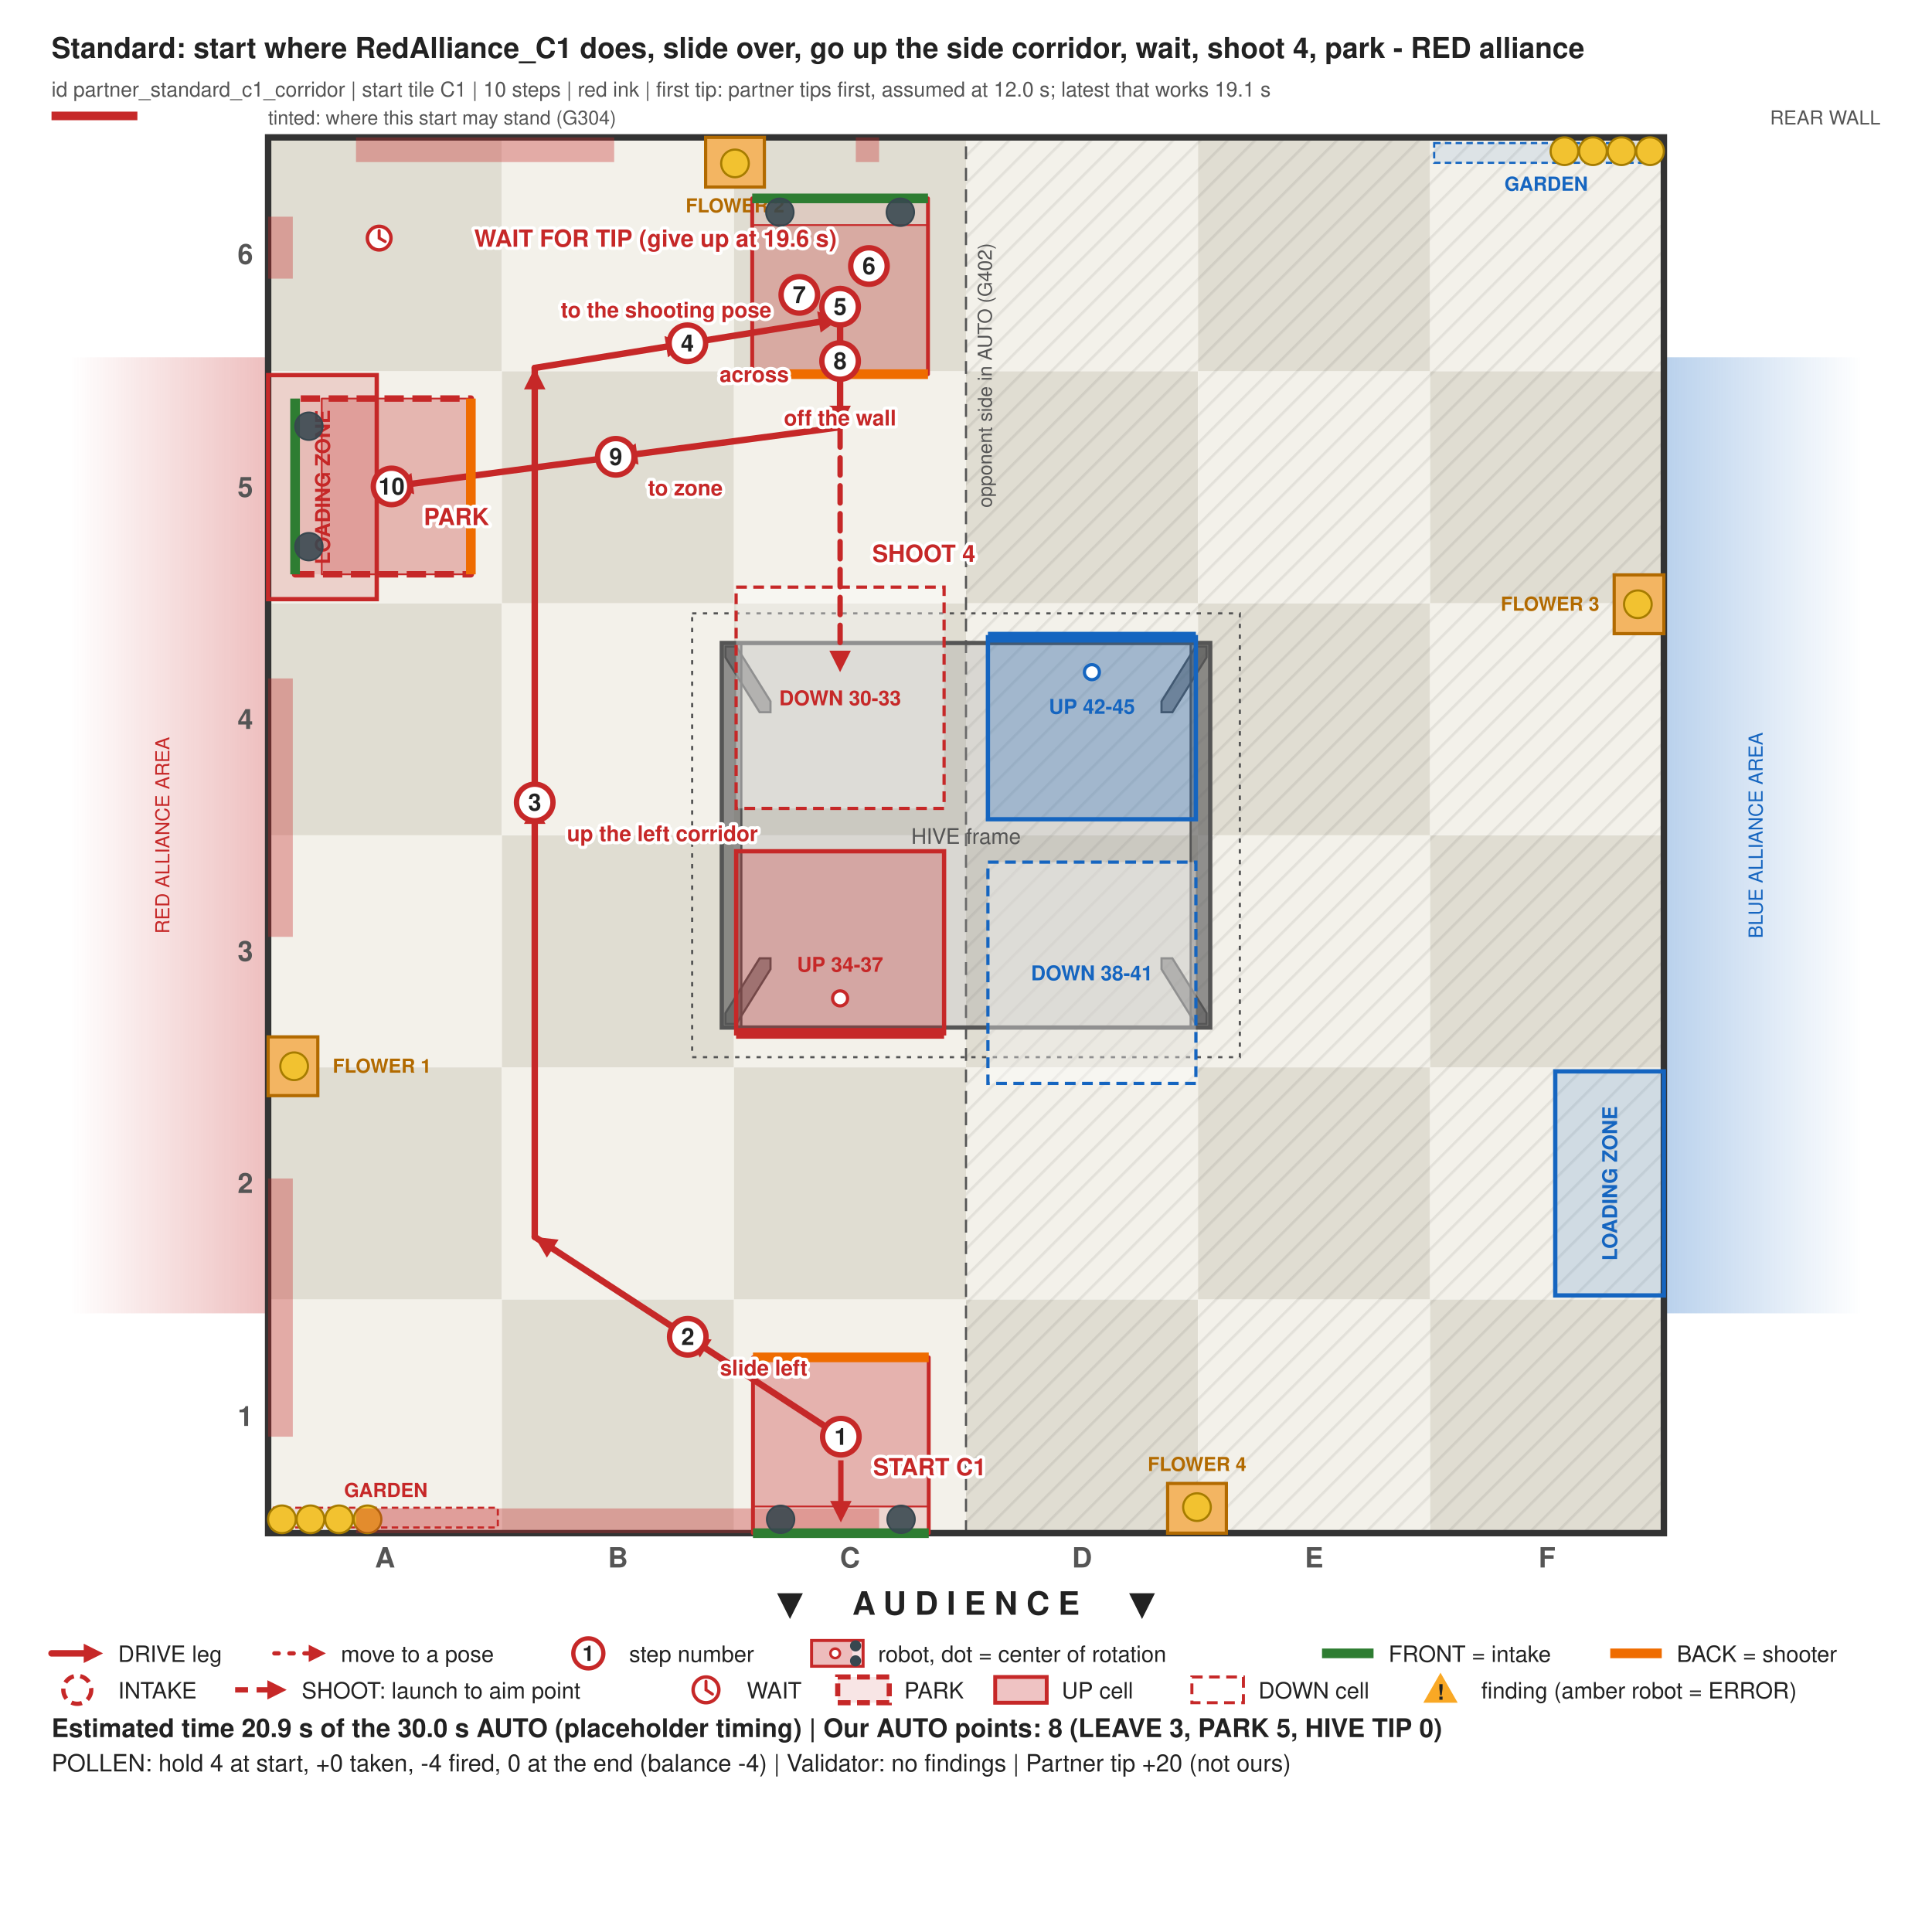
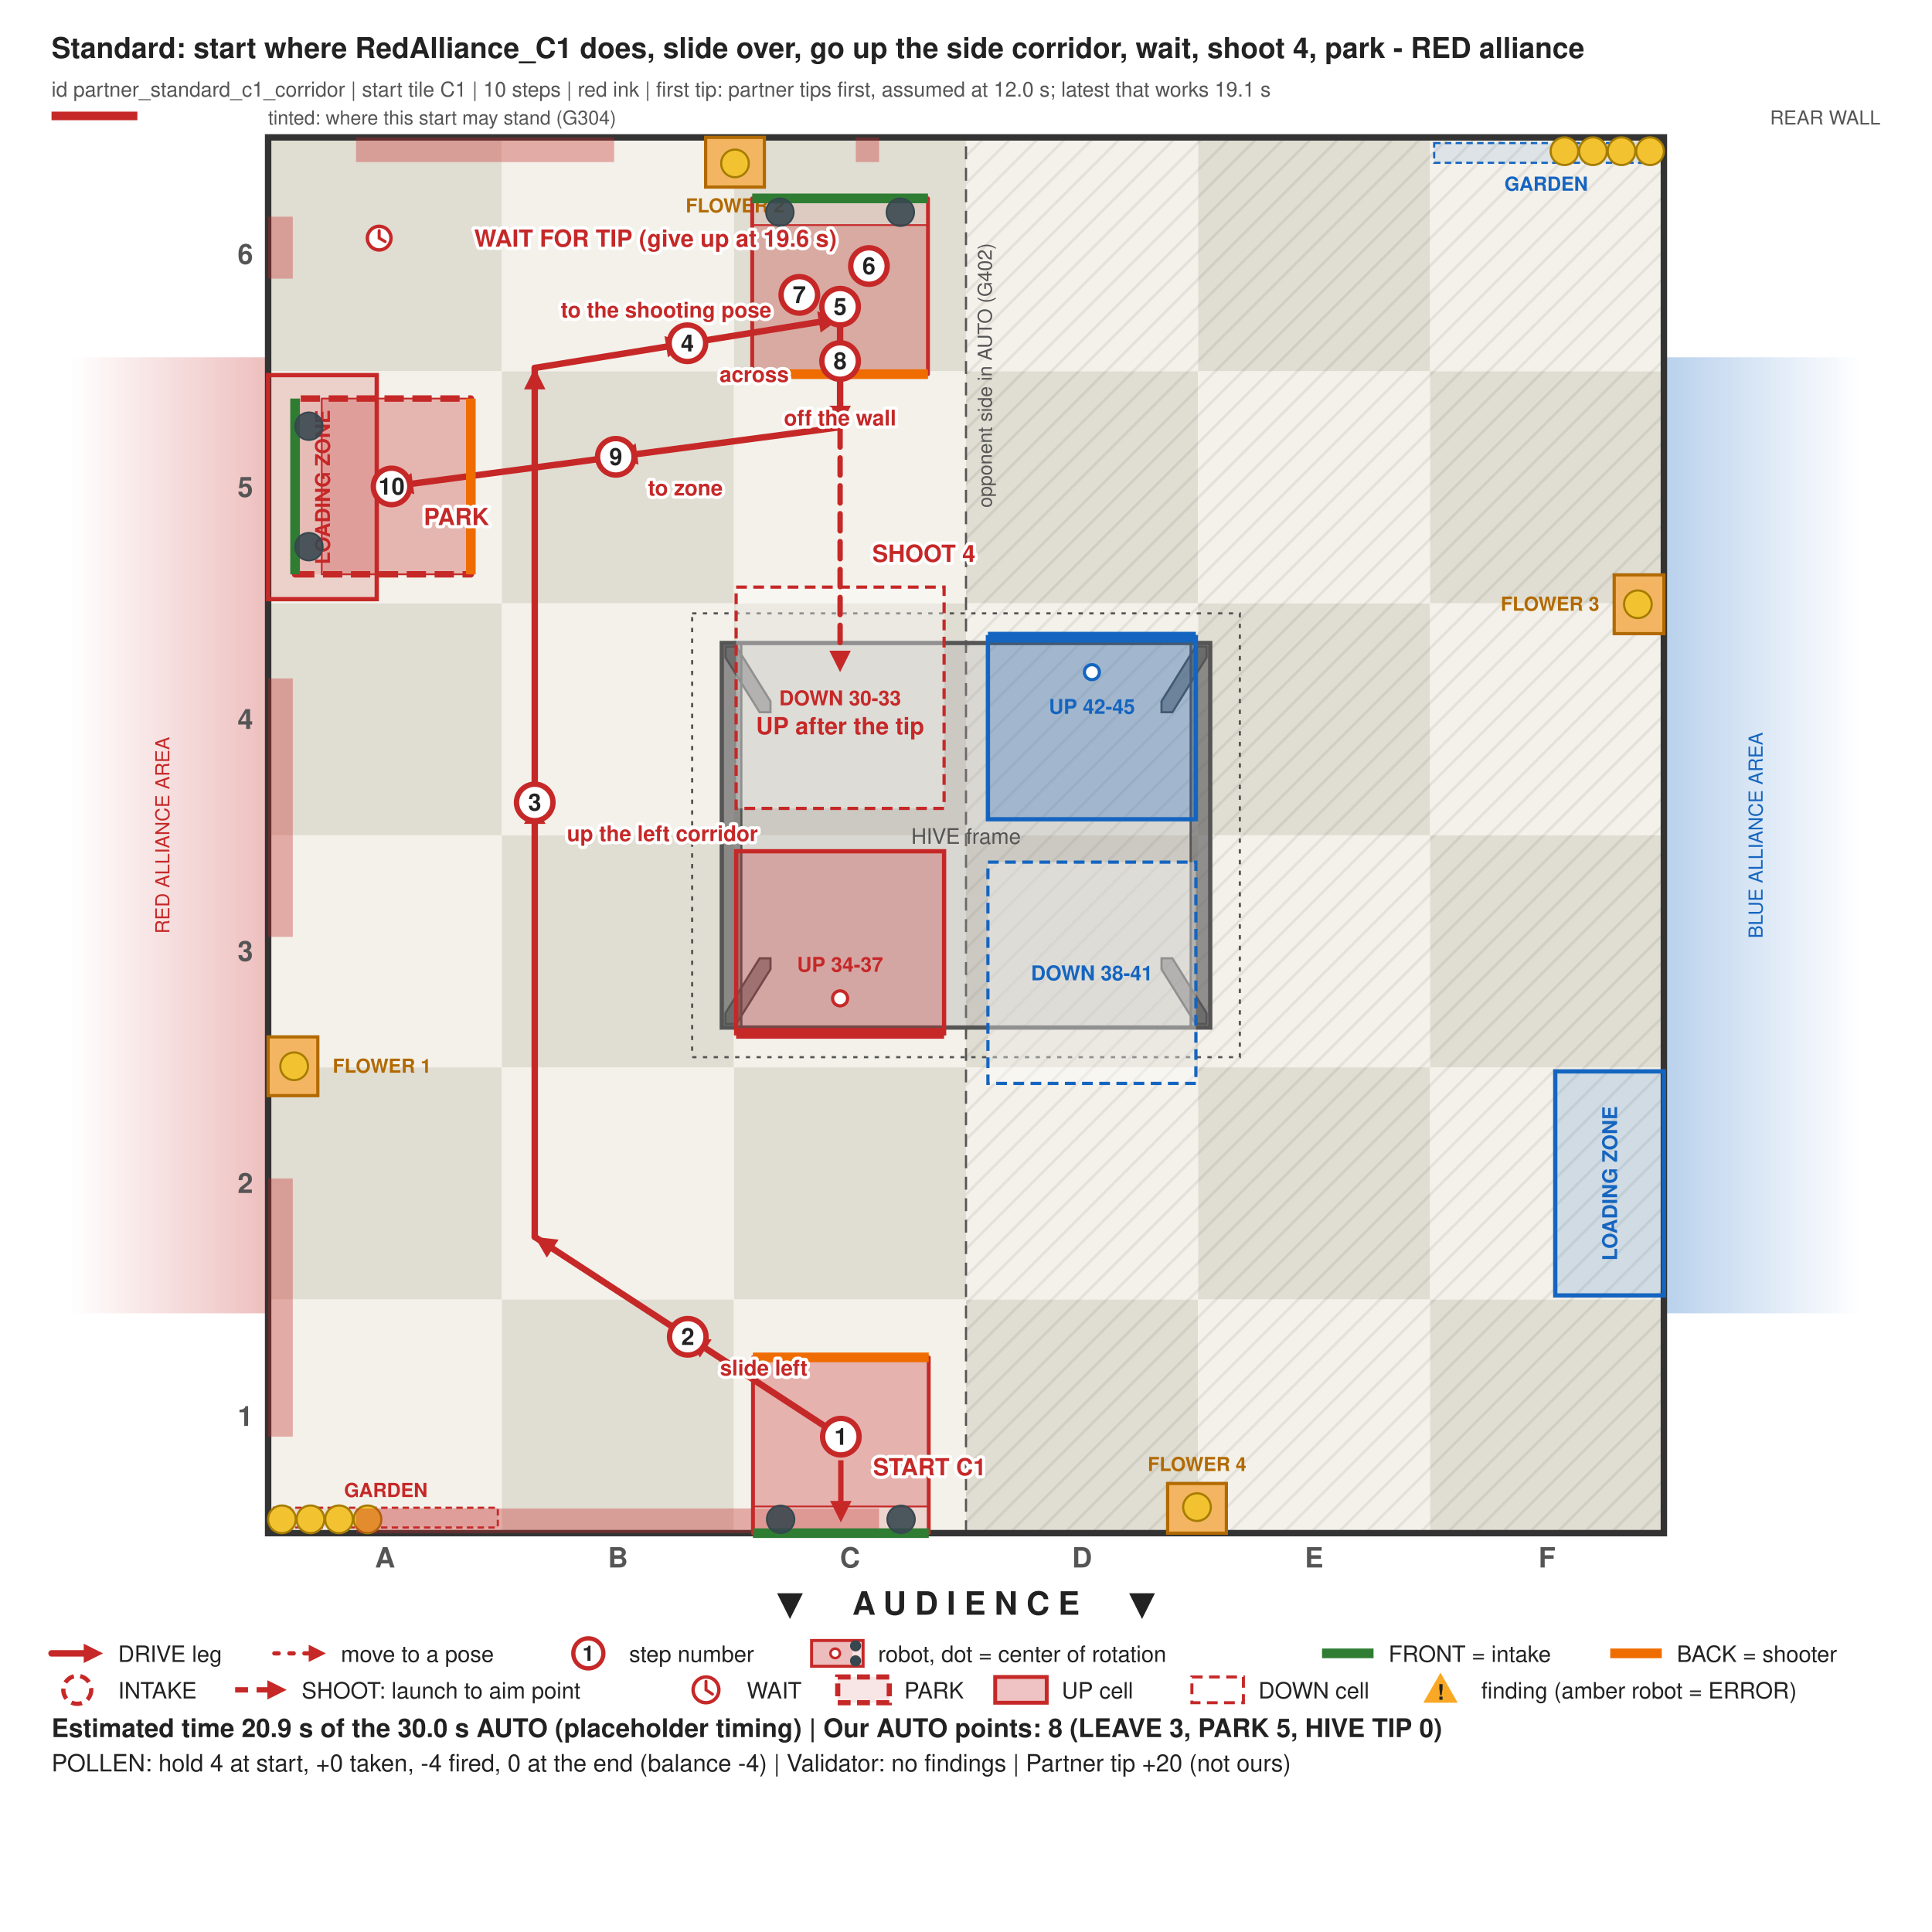
<svg xmlns="http://www.w3.org/2000/svg" viewBox="0 0 900 900" width="900" height="900" role="img" aria-labelledby="svg-title svg-desc" font-family="Helvetica, Arial, sans-serif">
  <defs>
    <linearGradient id="area-red" x1="1" y1="0" x2="0" y2="0">
      <stop offset="0" stop-color="#c62828" stop-opacity="0.30" />
      <stop offset="1" stop-color="#c62828" stop-opacity="0" />
    </linearGradient>
    <linearGradient id="area-blue" x1="0" y1="0" x2="1" y2="0">
      <stop offset="0" stop-color="#1565c0" stop-opacity="0.30" />
      <stop offset="1" stop-color="#1565c0" stop-opacity="0" />
    </linearGradient>
    <pattern id="opponent-hatch" width="9" height="9" patternUnits="userSpaceOnUse" patternTransform="rotate(45)">
      <line x1="0" y1="0" x2="0" y2="9" stroke="#000000" stroke-opacity="0.07" stroke-width="2.5" />
    </pattern>
  </defs>
  <rect id="background" x="0" y="0" width="900" height="900" fill="#ffffff" />
  <text id="title" x="24" y="27" font-size="13.35" font-weight="bold" fill="#222222">Standard: start where RedAlliance_C1 does, slide over, go up the side corridor, wait, shoot 4, park - RED alliance</text>
  <text id="subtitle" x="24" y="45" font-size="9.6" fill="#555555">id partner_standard_c1_corridor  |  start tile C1  |  10 steps  |  red ink  |  first tip: partner tips first, assumed at 12.0 s; latest that works 19.1 s</text>
  <rect x="24" y="52" width="40" height="4" fill="#c62828" />
  <g id="field">
    <rect class="alliance-area" data-alliance="RED" x="32.9" y="166.43" width="92" height="445.37" fill="url(#area-red)" />
    <rect class="alliance-area" data-alliance="BLUE" x="775.1" y="166.43" width="92" height="445.37" fill="url(#area-blue)" />
    <text x="78.9" y="389.12" font-size="9" fill="#c62828" text-anchor="middle" transform="rotate(-90 78.9 389.12)">RED ALLIANCE AREA</text>
    <text x="821.1" y="389.12" font-size="9" fill="#1565c0" text-anchor="middle" transform="rotate(-90 821.1 389.12)">BLUE ALLIANCE AREA</text>
    <rect class="tile" data-tile="A1" x="124.9" y="605.3" width="108.9" height="108.9" fill="#f3f1ea" />
    <rect class="tile" data-tile="A2" x="124.9" y="497.2" width="108.9" height="108.1" fill="#e0ddd2" />
    <rect class="tile" data-tile="A3" x="124.9" y="389.1" width="108.9" height="108.1" fill="#f3f1ea" />
    <rect class="tile" data-tile="A4" x="124.9" y="281" width="108.9" height="108.1" fill="#e0ddd2" />
    <rect class="tile" data-tile="A5" x="124.9" y="172.9" width="108.9" height="108.1" fill="#f3f1ea" />
    <rect class="tile" data-tile="A6" x="124.9" y="64" width="108.9" height="108.9" fill="#e0ddd2" />
    <rect class="tile" data-tile="B1" x="233.8" y="605.3" width="108.1" height="108.9" fill="#e0ddd2" />
    <rect class="tile" data-tile="B2" x="233.8" y="497.2" width="108.1" height="108.1" fill="#f3f1ea" />
    <rect class="tile" data-tile="B3" x="233.8" y="389.1" width="108.1" height="108.1" fill="#e0ddd2" />
    <rect class="tile" data-tile="B4" x="233.8" y="281" width="108.1" height="108.1" fill="#f3f1ea" />
    <rect class="tile" data-tile="B5" x="233.8" y="172.9" width="108.1" height="108.1" fill="#e0ddd2" />
    <rect class="tile" data-tile="B6" x="233.8" y="64" width="108.1" height="108.9" fill="#f3f1ea" />
    <rect class="tile" data-tile="C1" x="341.9" y="605.3" width="108.1" height="108.9" fill="#f3f1ea" />
    <rect class="tile" data-tile="C2" x="341.9" y="497.2" width="108.1" height="108.1" fill="#e0ddd2" />
    <rect class="tile" data-tile="C3" x="341.9" y="389.1" width="108.1" height="108.1" fill="#f3f1ea" />
    <rect class="tile" data-tile="C4" x="341.9" y="281" width="108.1" height="108.1" fill="#e0ddd2" />
    <rect class="tile" data-tile="C5" x="341.9" y="172.9" width="108.1" height="108.1" fill="#f3f1ea" />
    <rect class="tile" data-tile="C6" x="341.9" y="64" width="108.1" height="108.9" fill="#e0ddd2" />
    <rect class="tile" data-tile="D1" x="450" y="605.3" width="108.1" height="108.9" fill="#e0ddd2" />
    <rect class="tile" data-tile="D2" x="450" y="497.2" width="108.1" height="108.1" fill="#f3f1ea" />
    <rect class="tile" data-tile="D3" x="450" y="389.1" width="108.1" height="108.1" fill="#e0ddd2" />
    <rect class="tile" data-tile="D4" x="450" y="281" width="108.1" height="108.1" fill="#f3f1ea" />
    <rect class="tile" data-tile="D5" x="450" y="172.9" width="108.1" height="108.1" fill="#e0ddd2" />
    <rect class="tile" data-tile="D6" x="450" y="64" width="108.1" height="108.9" fill="#f3f1ea" />
    <rect class="tile" data-tile="E1" x="558.1" y="605.3" width="108.1" height="108.9" fill="#f3f1ea" />
    <rect class="tile" data-tile="E2" x="558.1" y="497.2" width="108.1" height="108.1" fill="#e0ddd2" />
    <rect class="tile" data-tile="E3" x="558.1" y="389.1" width="108.1" height="108.1" fill="#f3f1ea" />
    <rect class="tile" data-tile="E4" x="558.1" y="281" width="108.1" height="108.1" fill="#e0ddd2" />
    <rect class="tile" data-tile="E5" x="558.1" y="172.9" width="108.1" height="108.1" fill="#f3f1ea" />
    <rect class="tile" data-tile="E6" x="558.1" y="64" width="108.1" height="108.9" fill="#e0ddd2" />
    <rect class="tile" data-tile="F1" x="666.2" y="605.3" width="108.9" height="108.9" fill="#e0ddd2" />
    <rect class="tile" data-tile="F2" x="666.2" y="497.2" width="108.9" height="108.1" fill="#f3f1ea" />
    <rect class="tile" data-tile="F3" x="666.2" y="389.1" width="108.9" height="108.1" fill="#e0ddd2" />
    <rect class="tile" data-tile="F4" x="666.2" y="281" width="108.9" height="108.1" fill="#f3f1ea" />
    <rect class="tile" data-tile="F5" x="666.2" y="172.9" width="108.9" height="108.1" fill="#e0ddd2" />
    <rect class="tile" data-tile="F6" x="666.2" y="64" width="108.9" height="108.9" fill="#f3f1ea" />
    <rect id="opponent-side" x="450" y="64" width="325.1" height="650.2" fill="url(#opponent-hatch)" />
    <line id="side-line" x1="450" y1="714.2" x2="450" y2="64" stroke="#555555" stroke-width="1" stroke-dasharray="6 4" />
    <text id="opponent-label" x="462" y="174.86" font-size="9" fill="#555555" text-anchor="middle" transform="rotate(-90 462 174.86)">opponent side in AUTO (G402)</text>
    <text class="tile-label" x="179.35" y="730.2" font-size="13" font-weight="bold" text-anchor="middle" fill="#555555">A</text>
    <text class="tile-label" x="287.85" y="730.2" font-size="13" font-weight="bold" text-anchor="middle" fill="#555555">B</text>
    <text class="tile-label" x="395.95" y="730.2" font-size="13" font-weight="bold" text-anchor="middle" fill="#555555">C</text>
    <text class="tile-label" x="504.05" y="730.2" font-size="13" font-weight="bold" text-anchor="middle" fill="#555555">D</text>
    <text class="tile-label" x="612.15" y="730.2" font-size="13" font-weight="bold" text-anchor="middle" fill="#555555">E</text>
    <text class="tile-label" x="720.65" y="730.2" font-size="13" font-weight="bold" text-anchor="middle" fill="#555555">F</text>
    <text class="tile-label" x="117.9" y="664.25" font-size="13" font-weight="bold" text-anchor="end" fill="#555555">1</text>
    <text class="tile-label" x="117.9" y="555.75" font-size="13" font-weight="bold" text-anchor="end" fill="#555555">2</text>
    <text class="tile-label" x="117.9" y="447.65" font-size="13" font-weight="bold" text-anchor="end" fill="#555555">3</text>
    <text class="tile-label" x="117.9" y="339.55" font-size="13" font-weight="bold" text-anchor="end" fill="#555555">4</text>
    <text class="tile-label" x="117.9" y="231.45" font-size="13" font-weight="bold" text-anchor="end" fill="#555555">5</text>
    <text class="tile-label" x="117.9" y="122.95" font-size="13" font-weight="bold" text-anchor="end" fill="#555555">6</text>
    <rect id="field-border" x="124.9" y="64" width="650.2" height="650.2" fill="none" stroke="#333333" stroke-width="3" />
  </g>
  <g id="structures">
    <rect id="hive-frame" x="336.23" y="299.53" width="227.54" height="179.14" fill="#9a9a9a" fill-opacity="0.30" stroke="#555555" stroke-width="2" />
    <rect id="hive-keepout" x="322.43" y="285.73" width="255.14" height="206.74" fill="none" stroke="#555555" stroke-width="1" stroke-dasharray="2 3" />
    <g id="hive-solid">
      <polygon class="hive-foot" points="336.23,478.67 345.35,478.67 345.35,299.53 336.23,299.53" fill="#555555" fill-opacity="0.55" stroke="#555555" stroke-width="1" />
      <polygon class="hive-foot" points="554.65,478.67 563.77,478.67 563.77,299.53 554.65,299.53" fill="#555555" fill-opacity="0.55" stroke="#555555" stroke-width="1" />
      <polygon class="hive-foot" points="337.94,477.01 343,477.01 358.92,451.48 358.92,446.42 353.86,446.42 337.94,471.95" fill="#555555" fill-opacity="0.55" stroke="#555555" stroke-width="1" />
      <polygon class="hive-foot" points="337.94,306.25 353.86,331.78 358.92,331.78 358.92,326.72 343,301.19 337.94,301.19" fill="#555555" fill-opacity="0.55" stroke="#555555" stroke-width="1" />
      <polygon class="hive-foot" points="541.08,451.48 557,477.01 562.06,477.01 562.06,471.95 546.14,446.42 541.08,446.42" fill="#555555" fill-opacity="0.55" stroke="#555555" stroke-width="1" />
      <polygon class="hive-foot" points="541.08,331.78 546.14,331.78 562.06,306.25 562.06,301.19 557,301.19 541.08,326.72" fill="#555555" fill-opacity="0.55" stroke="#555555" stroke-width="1" />
    </g>
    <text x="450" y="393.1" font-size="10" fill="#555555" text-anchor="middle">HIVE frame</text>
    <g class="hive" data-alliance="RED">
      <g class="cell cell-down" data-alliance="RED" data-side="REAR">
        <rect x="342.91" y="273.5" width="96.88" height="103.09" fill="#ffffff" fill-opacity="0.35" stroke="#c62828" stroke-width="1.5" stroke-dasharray="5 3" />
        <text x="391.35" y="328.55" font-size="9.5" font-weight="bold" fill="#c62828" text-anchor="middle">DOWN 30-33</text>
+         <text class="cell-cue" x="391.35" y="342.05" font-size="11" font-weight="bold" fill="#c62828" text-anchor="middle">UP after the tip</text>
      </g>
      <g class="cell cell-up" data-alliance="RED" data-side="AUDIENCE">
        <rect x="342.91" y="396.55" width="96.88" height="84.82" fill="#c62828" fill-opacity="0.28" stroke="#c62828" stroke-width="2" />
        <line class="cell-opening" x1="342.91" y1="481.38" x2="439.79" y2="481.38" stroke="#c62828" stroke-width="5" />
        <circle class="aim-point" cx="391.35" cy="465.08" r="3.5" fill="#ffffff" stroke="#c62828" stroke-width="1.5" />
        <text x="391.35" y="452.68" font-size="9.5" font-weight="bold" fill="#c62828" text-anchor="middle">UP 34-37</text>
      </g>
    </g>
    <g class="hive" data-alliance="BLUE">
      <g class="cell cell-down" data-alliance="BLUE" data-side="AUDIENCE">
        <rect x="460.21" y="401.61" width="96.88" height="103.09" fill="#ffffff" fill-opacity="0.35" stroke="#1565c0" stroke-width="1.5" stroke-dasharray="5 3" />
        <text x="508.65" y="456.66" font-size="9.5" font-weight="bold" fill="#1565c0" text-anchor="middle">DOWN 38-41</text>
      </g>
      <g class="cell cell-up" data-alliance="BLUE" data-side="REAR">
        <rect x="460.21" y="296.82" width="96.88" height="84.82" fill="#1565c0" fill-opacity="0.28" stroke="#1565c0" stroke-width="2" />
        <line class="cell-opening" x1="460.21" y1="296.82" x2="557.09" y2="296.82" stroke="#1565c0" stroke-width="5" />
        <circle class="aim-point" cx="508.65" cy="313.12" r="3.5" fill="#ffffff" stroke="#1565c0" stroke-width="1.5" />
        <text x="508.65" y="332.52" font-size="9.5" font-weight="bold" fill="#1565c0" text-anchor="middle">UP 42-45</text>
      </g>
    </g>
    <g class="flower" data-flower="1">
      <rect x="124.9" y="483.02" width="23.15" height="27.37" fill="#f3b562" stroke="#b26a00" stroke-width="1.5" />
      <circle cx="137.02" cy="496.71" r="6.44" fill="#f2c230" stroke="#a67c00" stroke-width="1" />
      <text x="154.95" y="499.71" font-size="9" fill="#b26a00" font-weight="bold" text-anchor="start">FLOWER 1</text>
    </g>
    <g class="flower" data-flower="2">
      <rect x="328.71" y="64" width="27.37" height="23.15" fill="#f3b562" stroke="#b26a00" stroke-width="1.5" />
      <circle cx="342.39" cy="76.12" r="6.44" fill="#f2c230" stroke="#a67c00" stroke-width="1" />
      <text x="342.39" y="98.95" font-size="9" fill="#b26a00" font-weight="bold" text-anchor="middle">FLOWER 2</text>
    </g>
    <g class="flower" data-flower="3">
      <rect x="751.95" y="267.81" width="23.15" height="27.37" fill="#f3b562" stroke="#b26a00" stroke-width="1.5" />
      <circle cx="762.98" cy="281.49" r="6.44" fill="#f2c230" stroke="#a67c00" stroke-width="1" />
      <text x="745.05" y="284.49" font-size="9" fill="#b26a00" font-weight="bold" text-anchor="end">FLOWER 3</text>
    </g>
    <g class="flower" data-flower="4">
      <rect x="543.92" y="691.05" width="27.37" height="23.15" fill="#f3b562" stroke="#b26a00" stroke-width="1.5" />
      <circle cx="557.61" cy="702.08" r="6.44" fill="#f2c230" stroke="#a67c00" stroke-width="1" />
      <text x="557.61" y="685.25" font-size="9" fill="#b26a00" font-weight="bold" text-anchor="middle">FLOWER 4</text>
    </g>
    <g class="garden" data-alliance="RED">
      <rect x="127.54" y="702.36" width="104.37" height="9.2" fill="#c62828" fill-opacity="0.10" stroke="#c62828" stroke-width="1" stroke-dasharray="3 2" />
      <circle class="pollen" cx="131.34" cy="707.76" r="6.44" fill="#f2c230" stroke="#a67c00" stroke-width="1" />
      <circle class="pollen" cx="144.63" cy="707.76" r="6.44" fill="#f2c230" stroke="#a67c00" stroke-width="1" />
      <circle class="pollen" cx="157.93" cy="707.76" r="6.44" fill="#f2c230" stroke="#a67c00" stroke-width="1" />
      <circle class="pollen" cx="171.22" cy="707.76" r="6.44" fill="#f2c230" stroke="#a67c00" stroke-width="1" />
      <text x="179.73" y="697.36" font-size="9" fill="#c62828" text-anchor="middle" font-weight="bold">GARDEN</text>
    </g>
    <g class="loading-zone" data-alliance="RED">
      <rect x="124.9" y="174.74" width="50.6" height="104.37" fill="#c62828" fill-opacity="0.16" stroke="#c62828" stroke-width="2" />
      <text x="150.2" y="230.43" font-size="9.5" font-weight="bold" fill="#c62828" text-anchor="middle" transform="rotate(-90 150.2 226.93)">LOADING ZONE</text>
    </g>
    <g class="garden" data-alliance="BLUE">
      <rect x="668.09" y="66.64" width="104.37" height="9.2" fill="#1565c0" fill-opacity="0.10" stroke="#1565c0" stroke-width="1" stroke-dasharray="3 2" />
      <circle class="pollen" cx="768.66" cy="70.44" r="6.44" fill="#f2c230" stroke="#a67c00" stroke-width="1" />
      <circle class="pollen" cx="755.37" cy="70.44" r="6.44" fill="#f2c230" stroke="#a67c00" stroke-width="1" />
      <circle class="pollen" cx="742.07" cy="70.44" r="6.44" fill="#f2c230" stroke="#a67c00" stroke-width="1" />
      <circle class="pollen" cx="728.78" cy="70.44" r="6.44" fill="#f2c230" stroke="#a67c00" stroke-width="1" />
      <text x="720.27" y="88.84" font-size="9" fill="#1565c0" text-anchor="middle" font-weight="bold">GARDEN</text>
    </g>
    <g class="loading-zone" data-alliance="BLUE">
      <rect x="724.5" y="499.09" width="50.6" height="104.37" fill="#1565c0" fill-opacity="0.16" stroke="#1565c0" stroke-width="2" />
      <text x="749.8" y="554.77" font-size="9.5" font-weight="bold" fill="#1565c0" text-anchor="middle" transform="rotate(-90 749.8 551.27)">LOADING ZONE</text>
    </g>
    <text id="audience-label" x="450" y="752.2" font-size="15" font-weight="bold" letter-spacing="4" text-anchor="middle" fill="#222222">AUDIENCE</text>
    <polygon class="compass-arrow" points="362,742.2 374,742.2 368,754.2" fill="#222222" />
    <polygon class="compass-arrow" points="526,742.2 538,742.2 532,754.2" fill="#222222" />
    <text x="876" y="58" font-size="9" fill="#555555" text-anchor="end">REAR WALL</text>
  </g>
  <g id="start-bands" data-heading="-90">
    <rect class="start-band" data-wall="RED" data-from="9.77" data-to="35.92" x="124.9" y="548.99" width="11.5" height="120.27" fill="#c62828" fill-opacity="0.35" />
    <rect class="start-band" data-wall="RED" data-from="60.39" data-to="86.55" x="124.9" y="316.05" width="11.5" height="120.37" fill="#c62828" fill-opacity="0.35" />
    <rect class="start-band" data-wall="RED" data-from="127.04" data-to="133.32" x="124.9" y="100.94" width="11.5" height="28.86" fill="#c62828" fill-opacity="0.35" />
    <rect class="start-band" data-wall="AUDIENCE" data-from="8.9" data-to="61.87" x="165.84" y="702.7" width="243.68" height="11.5" fill="#c62828" fill-opacity="0.35" />
    <rect class="start-band" data-wall="REAR" data-from="8.9" data-to="35.05" x="165.84" y="64" width="120.27" height="11.5" fill="#c62828" fill-opacity="0.35" />
    <rect class="start-band" data-wall="REAR" data-from="59.52" data-to="61.87" x="398.67" y="64" width="10.85" height="11.5" fill="#c62828" fill-opacity="0.35" />
    <text class="start-band-label" x="124.9" y="58" font-size="9" fill="#555555">tinted: where this start may stand (G304)</text>
  </g>
  <g id="route" data-ink="#c62828" data-alliance="RED" data-route="partner_standard_c1_corridor">
    <g class="drive-leg" data-step="2" data-mode="CONSTANT">
      <path class="leg" d="M 391.7 669.26 L 249.1 576.2" fill="none" stroke="#c62828" stroke-width="3" stroke-linecap="round" stroke-linejoin="round" />
      <polygon class="arrowhead" points="320.4,622.73 331.51,624.01 326.04,632.38" fill="#c62828" />
      <polygon class="arrowhead" points="249.1,576.2 260.21,577.48 254.74,585.85" fill="#c62828" />
    </g>
    <g class="drive-leg" data-step="3" data-mode="CONSTANT">
      <path class="leg" d="M 249.1 576.2 L 249.1 171.4" fill="none" stroke="#c62828" stroke-width="3" stroke-linecap="round" stroke-linejoin="round" />
      <polygon class="arrowhead" points="249.1,373.8 254.1,383.8 244.1,383.8" fill="#c62828" />
      <polygon class="arrowhead" points="249.1,171.4 254.1,181.4 244.1,181.4" fill="#c62828" />
    </g>
    <g class="drive-leg" data-step="4" data-mode="CONSTANT">
      <path class="leg" d="M 249.1 171.4 L 391.35 148.4" fill="none" stroke="#c62828" stroke-width="3" stroke-linecap="round" stroke-linejoin="round" />
      <polygon class="arrowhead" points="320.22,159.9 311.15,166.43 309.55,156.56" fill="#c62828" />
      <polygon class="arrowhead" points="391.35,148.4 382.28,154.93 380.68,145.06" fill="#c62828" />
    </g>
    <g class="drive-leg" data-step="5" data-mode="CONSTANT">
      <path class="leg" d="M 391.35 148.4 L 391.35 137.36" fill="none" stroke="#c62828" stroke-width="3" stroke-linecap="round" stroke-linejoin="round" />
      <polygon class="arrowhead" points="391.35,137.36 396.35,147.36 386.35,147.36" fill="#c62828" />
    </g>
    <g class="drive-leg" data-step="8" data-mode="CONSTANT">
      <path class="leg" d="M 391.35 137.36 L 391.35 199" fill="none" stroke="#c62828" stroke-width="3" stroke-linecap="round" stroke-linejoin="round" />
      <polygon class="arrowhead" points="391.35,199 386.35,189 396.35,189" fill="#c62828" />
    </g>
    <g class="drive-leg" data-step="9" data-mode="LINEAR">
      <path class="leg" d="M 391.35 199 L 182.4 226.6" fill="none" stroke="#c62828" stroke-width="3" stroke-linecap="round" stroke-linejoin="round" />
      <polygon class="arrowhead" points="286.87,212.8 296.13,206.53 297.44,216.45" fill="#c62828" />
      <polygon class="arrowhead" points="182.4,226.6 191.66,220.33 192.97,230.25" fill="#c62828" />
    </g>
    <g id="start-footprint" class="footprint start" data-step="1">
      <polygon class="outline" points="432.64,714.2 432.64,632.32 350.76,632.32 350.76,714.2" fill="#c62828" fill-opacity="0.14" stroke="#c62828" stroke-width="1.8" stroke-linejoin="round" />
      <polygon class="chassis" points="432.64,701.78 432.64,632.32 350.76,632.32 350.76,701.78" fill="#c62828" fill-opacity="0.2" stroke="#c62828" stroke-width="0.8" stroke-linejoin="round" />
      <line class="front-edge" x1="432.64" y1="714.2" x2="350.76" y2="714.2" stroke="#2e7d32" stroke-width="4.5" />
      <line class="back-edge" x1="432.64" y1="632.32" x2="350.76" y2="632.32" stroke="#ef6c00" stroke-width="4.5" />
      <circle class="wheel" data-wheel="LEFT" cx="419.76" cy="707.76" r="6.44" fill="#37474f" fill-opacity="0.88" stroke="#37474f" stroke-width="0.8" />
      <circle class="wheel" data-wheel="RIGHT" cx="363.64" cy="707.76" r="6.44" fill="#37474f" fill-opacity="0.88" stroke="#37474f" stroke-width="0.8" />
      <g class="pose-point" data-x="58" data-y="9.77">
        <circle cx="391.7" cy="669.26" r="3.4" fill="#ffffff" fill-opacity="0.92" stroke="#c62828" stroke-width="1.6" />
        <line x1="388.3" y1="669.26" x2="395.1" y2="669.26" stroke="#c62828" stroke-width="1" />
        <line x1="391.7" y1="665.86" x2="391.7" y2="672.66" stroke="#c62828" stroke-width="1" />
      </g>
      <line class="heading-arrow" x1="391.7" y1="680.26" x2="391.7" y2="701.2" stroke="#c62828" stroke-width="2.5" />
      <polygon class="arrowhead" points="391.7,709.2 386.7,699.2 396.7,699.2" fill="#c62828" />
    </g>
    <g class="shoot-pose" data-step="7" data-nominal="false">
      <polygon class="outline" points="350.41,92.42 350.41,174.3 432.29,174.3 432.29,92.42" fill="#c62828" fill-opacity="0.1" stroke="#c62828" stroke-width="1.8" stroke-linejoin="round" />
      <polygon class="chassis" points="350.41,104.84 350.41,174.3 432.29,174.3 432.29,104.84" fill="#c62828" fill-opacity="0.2" stroke="#c62828" stroke-width="0.8" stroke-linejoin="round" />
      <line class="front-edge" x1="350.41" y1="92.42" x2="432.29" y2="92.42" stroke="#2e7d32" stroke-width="4.5" />
      <line class="back-edge" x1="350.41" y1="174.3" x2="432.29" y2="174.3" stroke="#ef6c00" stroke-width="4.5" />
      <circle class="wheel" data-wheel="LEFT" cx="363.29" cy="98.86" r="6.44" fill="#37474f" fill-opacity="0.88" stroke="#37474f" stroke-width="0.8" />
      <circle class="wheel" data-wheel="RIGHT" cx="419.41" cy="98.86" r="6.44" fill="#37474f" fill-opacity="0.88" stroke="#37474f" stroke-width="0.8" />
      <g class="pose-point" data-x="57.92" data-y="125.4">
        <circle cx="391.35" cy="137.36" r="3.4" fill="#ffffff" fill-opacity="0.92" stroke="#c62828" stroke-width="1.6" />
        <line x1="387.95" y1="137.36" x2="394.75" y2="137.36" stroke="#c62828" stroke-width="1" />
        <line x1="391.35" y1="133.96" x2="391.35" y2="140.76" stroke="#c62828" stroke-width="1" />
      </g>
      <line class="shot" x1="391.35" y1="174.3" x2="391.35" y2="304.12" stroke="#c62828" stroke-width="2.5" stroke-dasharray="8 5" stroke-linecap="round" />
      <polygon class="arrowhead" points="391.35,313.12 386.35,303.12 396.35,303.12" fill="#c62828" />
    </g>
    <g class="park-outline" data-step="10">
      <polygon class="outline" points="137.46,267.54 219.34,267.54 219.34,185.66 137.46,185.66" fill="#c62828" fill-opacity="0.12" stroke="#c62828" stroke-width="3" stroke-dasharray="9 4" stroke-linejoin="round" />
      <polygon class="chassis" points="149.88,267.54 219.34,267.54 219.34,185.66 149.88,185.66" fill="#c62828" fill-opacity="0.2" stroke="#c62828" stroke-width="0.8" stroke-linejoin="round" />
      <line class="front-edge" x1="137.46" y1="267.54" x2="137.46" y2="185.66" stroke="#2e7d32" stroke-width="4.5" />
      <line class="back-edge" x1="219.34" y1="267.54" x2="219.34" y2="185.66" stroke="#ef6c00" stroke-width="4.5" />
      <circle class="wheel" data-wheel="LEFT" cx="143.9" cy="254.66" r="6.44" fill="#37474f" fill-opacity="0.88" stroke="#37474f" stroke-width="0.8" />
      <circle class="wheel" data-wheel="RIGHT" cx="143.9" cy="198.54" r="6.44" fill="#37474f" fill-opacity="0.88" stroke="#37474f" stroke-width="0.8" />
      <g class="pose-point" data-x="12.5" data-y="106">
        <circle cx="182.4" cy="226.6" r="3.4" fill="#ffffff" fill-opacity="0.92" stroke="#c62828" stroke-width="1.6" />
        <line x1="179" y1="226.6" x2="185.8" y2="226.6" stroke="#c62828" stroke-width="1" />
        <line x1="182.4" y1="223.2" x2="182.4" y2="230" stroke="#c62828" stroke-width="1" />
      </g>
    </g>
    <g id="badges">
      <g class="badge" data-step="1" data-kind="START">
        <circle cx="391.7" cy="669.26" r="8.5" fill="#ffffff" stroke="#c62828" stroke-width="2.5" />
        <text x="391.7" y="673.06" font-size="11" font-weight="bold" text-anchor="middle" fill="#222222">1</text>
      </g>
      <g class="badge" data-step="2" data-kind="DRIVE">
        <circle cx="320.4" cy="622.73" r="8.5" fill="#ffffff" stroke="#c62828" stroke-width="2.5" />
        <text x="320.4" y="626.53" font-size="11" font-weight="bold" text-anchor="middle" fill="#222222">2</text>
      </g>
      <g class="badge" data-step="3" data-kind="DRIVE">
        <circle cx="249.1" cy="373.8" r="8.5" fill="#ffffff" stroke="#c62828" stroke-width="2.5" />
        <text x="249.1" y="377.6" font-size="11" font-weight="bold" text-anchor="middle" fill="#222222">3</text>
      </g>
      <g class="badge" data-step="4" data-kind="DRIVE">
        <circle cx="320.22" cy="159.9" r="8.5" fill="#ffffff" stroke="#c62828" stroke-width="2.5" />
        <text x="320.22" y="163.7" font-size="11" font-weight="bold" text-anchor="middle" fill="#222222">4</text>
      </g>
      <g class="badge" data-step="5" data-kind="DRIVE">
        <circle cx="391.35" cy="142.88" r="8.5" fill="#ffffff" stroke="#c62828" stroke-width="2.5" />
        <text x="391.35" y="146.68" font-size="11" font-weight="bold" text-anchor="middle" fill="#222222">5</text>
      </g>
      <g class="badge" data-step="6" data-kind="WAIT_FOR_TIP">
        <circle cx="404.79" cy="123.93" r="8.5" fill="#ffffff" stroke="#c62828" stroke-width="2.5" />
        <text x="404.79" y="127.73" font-size="11" font-weight="bold" text-anchor="middle" fill="#222222">6</text>
      </g>
      <g class="badge" data-step="7" data-kind="SHOOT">
        <circle cx="372.35" cy="137.36" r="8.5" fill="#ffffff" stroke="#c62828" stroke-width="2.5" />
        <text x="372.35" y="141.16" font-size="11" font-weight="bold" text-anchor="middle" fill="#222222">7</text>
      </g>
      <g class="badge" data-step="8" data-kind="DRIVE">
        <circle cx="391.35" cy="168.18" r="8.5" fill="#ffffff" stroke="#c62828" stroke-width="2.5" />
        <text x="391.35" y="171.98" font-size="11" font-weight="bold" text-anchor="middle" fill="#222222">8</text>
      </g>
      <g class="badge" data-step="9" data-kind="DRIVE">
        <circle cx="286.87" cy="212.8" r="8.5" fill="#ffffff" stroke="#c62828" stroke-width="2.5" />
        <text x="286.87" y="216.6" font-size="11" font-weight="bold" text-anchor="middle" fill="#222222">9</text>
      </g>
      <g class="badge" data-step="10" data-kind="PARK">
        <circle cx="182.4" cy="226.6" r="8.5" fill="#ffffff" stroke="#c62828" stroke-width="2.5" />
        <text x="182.4" y="230.4" font-size="11" font-weight="bold" text-anchor="middle" fill="#222222">10</text>
      </g>
    </g>
    <g id="step-labels">
      <text class="step-label" x="406.7" y="687.26" font-size="11" font-weight="bold" fill="#c62828" text-anchor="start" stroke="#ffffff" stroke-width="3" stroke-linejoin="round" paint-order="stroke">START C1</text>
      <text class="step-label" x="335.4" y="640.73" font-size="10" font-weight="bold" fill="#c62828" text-anchor="start" stroke="#ffffff" stroke-width="3" stroke-linejoin="round" paint-order="stroke">slide left</text>
      <text class="step-label" x="264.1" y="391.8" font-size="10" font-weight="bold" fill="#c62828" text-anchor="start" stroke="#ffffff" stroke-width="3" stroke-linejoin="round" paint-order="stroke">up the left corridor</text>
      <text class="step-label" x="335.22" y="177.9" font-size="10" font-weight="bold" fill="#c62828" text-anchor="start" stroke="#ffffff" stroke-width="3" stroke-linejoin="round" paint-order="stroke">across</text>
      <text class="step-label" x="359.35" y="147.88" font-size="10" font-weight="bold" fill="#c62828" text-anchor="end" stroke="#ffffff" stroke-width="3" stroke-linejoin="round" paint-order="stroke">to the shooting pose</text>
      <g class="clock">
        <circle cx="176.63" cy="110.93" r="5.5" fill="#ffffff" stroke="#c62828" stroke-width="1.6" />
        <polyline points="176.63,107.43 176.63,110.93 179.43,112.53" fill="none" stroke="#c62828" stroke-width="1.4" stroke-linecap="round" />
      </g>
      <text class="step-label" x="389.79" y="114.93" font-size="11" font-weight="bold" fill="#c62828" text-anchor="end" stroke="#ffffff" stroke-width="3" stroke-linejoin="round" paint-order="stroke">WAIT FOR TIP (give up at 19.6 s)</text>
      <text class="step-label" x="406.35" y="261.71" font-size="11" font-weight="bold" fill="#c62828" text-anchor="start" stroke="#ffffff" stroke-width="3" stroke-linejoin="round" paint-order="stroke">SHOOT 4</text>
      <text class="step-label" x="391.35" y="198.18" font-size="10" font-weight="bold" fill="#c62828" text-anchor="middle" stroke="#ffffff" stroke-width="3" stroke-linejoin="round" paint-order="stroke">off the wall</text>
      <text class="step-label" x="301.87" y="230.8" font-size="10" font-weight="bold" fill="#c62828" text-anchor="start" stroke="#ffffff" stroke-width="3" stroke-linejoin="round" paint-order="stroke">to zone</text>
      <text class="step-label" x="197.4" y="244.6" font-size="11" font-weight="bold" fill="#c62828" text-anchor="start" stroke="#ffffff" stroke-width="3" stroke-linejoin="round" paint-order="stroke">PARK</text>
    </g>
    <g id="issue-marks">
</g>
  </g>
  <g id="legend">
    <g class="legend-item" data-icon="drive">
      <line x1="24" y1="770.2" x2="40" y2="770.2" stroke="#c62828" stroke-width="3" stroke-linecap="round" />
      <polygon class="arrowhead" points="48,770.2 39,774.7 39,765.7" fill="#c62828" />
      <text x="55" y="774.2" font-size="10.5" fill="#222222">DRIVE leg</text>
    </g>
    <g class="legend-item" data-icon="approach">
      <line x1="127.81" y1="770.2" x2="143.81" y2="770.2" stroke="#c62828" stroke-width="2" stroke-dasharray="2 5" stroke-linecap="round" />
      <polygon class="arrowhead" points="151.81,770.2 143.81,774.2 143.81,766.2" fill="#c62828" />
      <text x="158.81" y="774.2" font-size="10.5" fill="#222222">move to a pose</text>
    </g>
    <g class="legend-item" data-icon="badge">
      <circle cx="274.07" cy="770.2" r="7" fill="#ffffff" stroke="#c62828" stroke-width="2" />
      <text x="274.07" y="773.7" font-size="10" font-weight="bold" text-anchor="middle" fill="#222222">1</text>
      <text x="293.07" y="774.2" font-size="10.5" fill="#222222">step number</text>
    </g>
    <g class="legend-item" data-icon="robot">
      <rect x="378.06" y="764.2" width="24" height="12" fill="#c62828" fill-opacity="0.14" stroke="#c62828" stroke-width="1.4" />
      <rect x="378.06" y="764.2" width="19" height="12" fill="#c62828" fill-opacity="0.2" />
      <circle cx="398.56" cy="766.7" r="2.6" fill="#37474f" />
      <circle cx="398.56" cy="773.7" r="2.6" fill="#37474f" />
      <circle cx="389.06" cy="770.2" r="2.2" fill="#ffffff" stroke="#c62828" stroke-width="1.2" />
      <text x="409.06" y="774.2" font-size="10.5" fill="#222222">robot, dot = center of rotation</text>
    </g>
    <g class="legend-item" data-icon="front">
      <line x1="615.85" y1="770.2" x2="639.85" y2="770.2" stroke="#2e7d32" stroke-width="4.5" />
      <text x="646.85" y="774.2" font-size="10.5" fill="#222222">FRONT = intake</text>
    </g>
    <g class="legend-item" data-icon="back">
      <line x1="750.11" y1="770.2" x2="774.11" y2="770.2" stroke="#ef6c00" stroke-width="4.5" />
      <text x="781.11" y="774.2" font-size="10.5" fill="#222222">BACK = shooter</text>
    </g>
    <g class="legend-item" data-icon="intake">
      <circle cx="36" cy="787.2" r="6.5" fill="none" stroke="#c62828" stroke-width="2" stroke-dasharray="5 3" />
      <text x="55" y="791.2" font-size="10.5" fill="#222222">INTAKE</text>
    </g>
    <g class="legend-item" data-icon="shoot">
      <line x1="109.54" y1="787.2" x2="125.54" y2="787.2" stroke="#c62828" stroke-width="2.5" stroke-dasharray="6 4" />
      <polygon class="arrowhead" points="133.54,787.2 124.54,791.7 124.54,782.7" fill="#c62828" />
      <text x="140.54" y="791.2" font-size="10.5" fill="#222222">SHOOT: launch to aim point</text>
    </g>
    <g class="legend-item" data-icon="wait">
      <circle cx="328.88" cy="787.2" r="6" fill="#ffffff" stroke="#c62828" stroke-width="1.6" />
      <polyline points="328.88,783.2 328.88,787.2 331.88,789.2" fill="none" stroke="#c62828" stroke-width="1.4" stroke-linecap="round" />
      <text x="347.88" y="791.2" font-size="10.5" fill="#222222">WAIT</text>
    </g>
    <g class="legend-item" data-icon="park">
      <rect x="390.24" y="781.2" width="24" height="12" fill="#c62828" fill-opacity="0.12" stroke="#c62828" stroke-width="2.4" stroke-dasharray="6 3" />
      <text x="421.24" y="791.2" font-size="10.5" fill="#222222">PARK</text>
    </g>
    <g class="legend-item" data-icon="up">
      <rect x="463.6" y="781.2" width="24" height="12" fill="#c62828" fill-opacity="0.28" stroke="#c62828" stroke-width="1.8" />
      <text x="494.6" y="791.2" font-size="10.5" fill="#222222">UP cell</text>
    </g>
    <g class="legend-item" data-icon="down">
      <rect x="555.23" y="781.2" width="24" height="12" fill="#ffffff" fill-opacity="0.35" stroke="#c62828" stroke-width="1.4" stroke-dasharray="5 3" />
      <text x="586.23" y="791.2" font-size="10.5" fill="#222222">DOWN cell</text>
    </g>
    <g class="legend-item" data-icon="issue">
      <polygon points="671.04,779.2 679.04,793.2 663.04,793.2" fill="#f9a825" />
      <text x="671.04" y="791.8" font-size="10" font-weight="bold" text-anchor="middle" fill="#222222">!</text>
      <text x="690.04" y="791.2" font-size="10.5" fill="#222222">finding (amber robot = ERROR)</text>
    </g>
  </g>
  <g id="footer">
    <text id="footer-metrics" x="24" y="809.2" font-size="12" font-weight="bold" fill="#222222">Estimated time 20.9 s of the 30.0 s AUTO (placeholder timing)   |   Our AUTO points: 8  (LEAVE 3, PARK 5, HIVE TIP 0)</text>
    <text id="footer-pollen" x="24" y="825.2" font-size="11.1" fill="#222222">POLLEN: hold 4 at start, +0 taken, -4 fired, 0 at the end (balance -4)   |   Validator: no findings   |   Partner tip +20 (not ours)</text>
  </g>
</svg>
